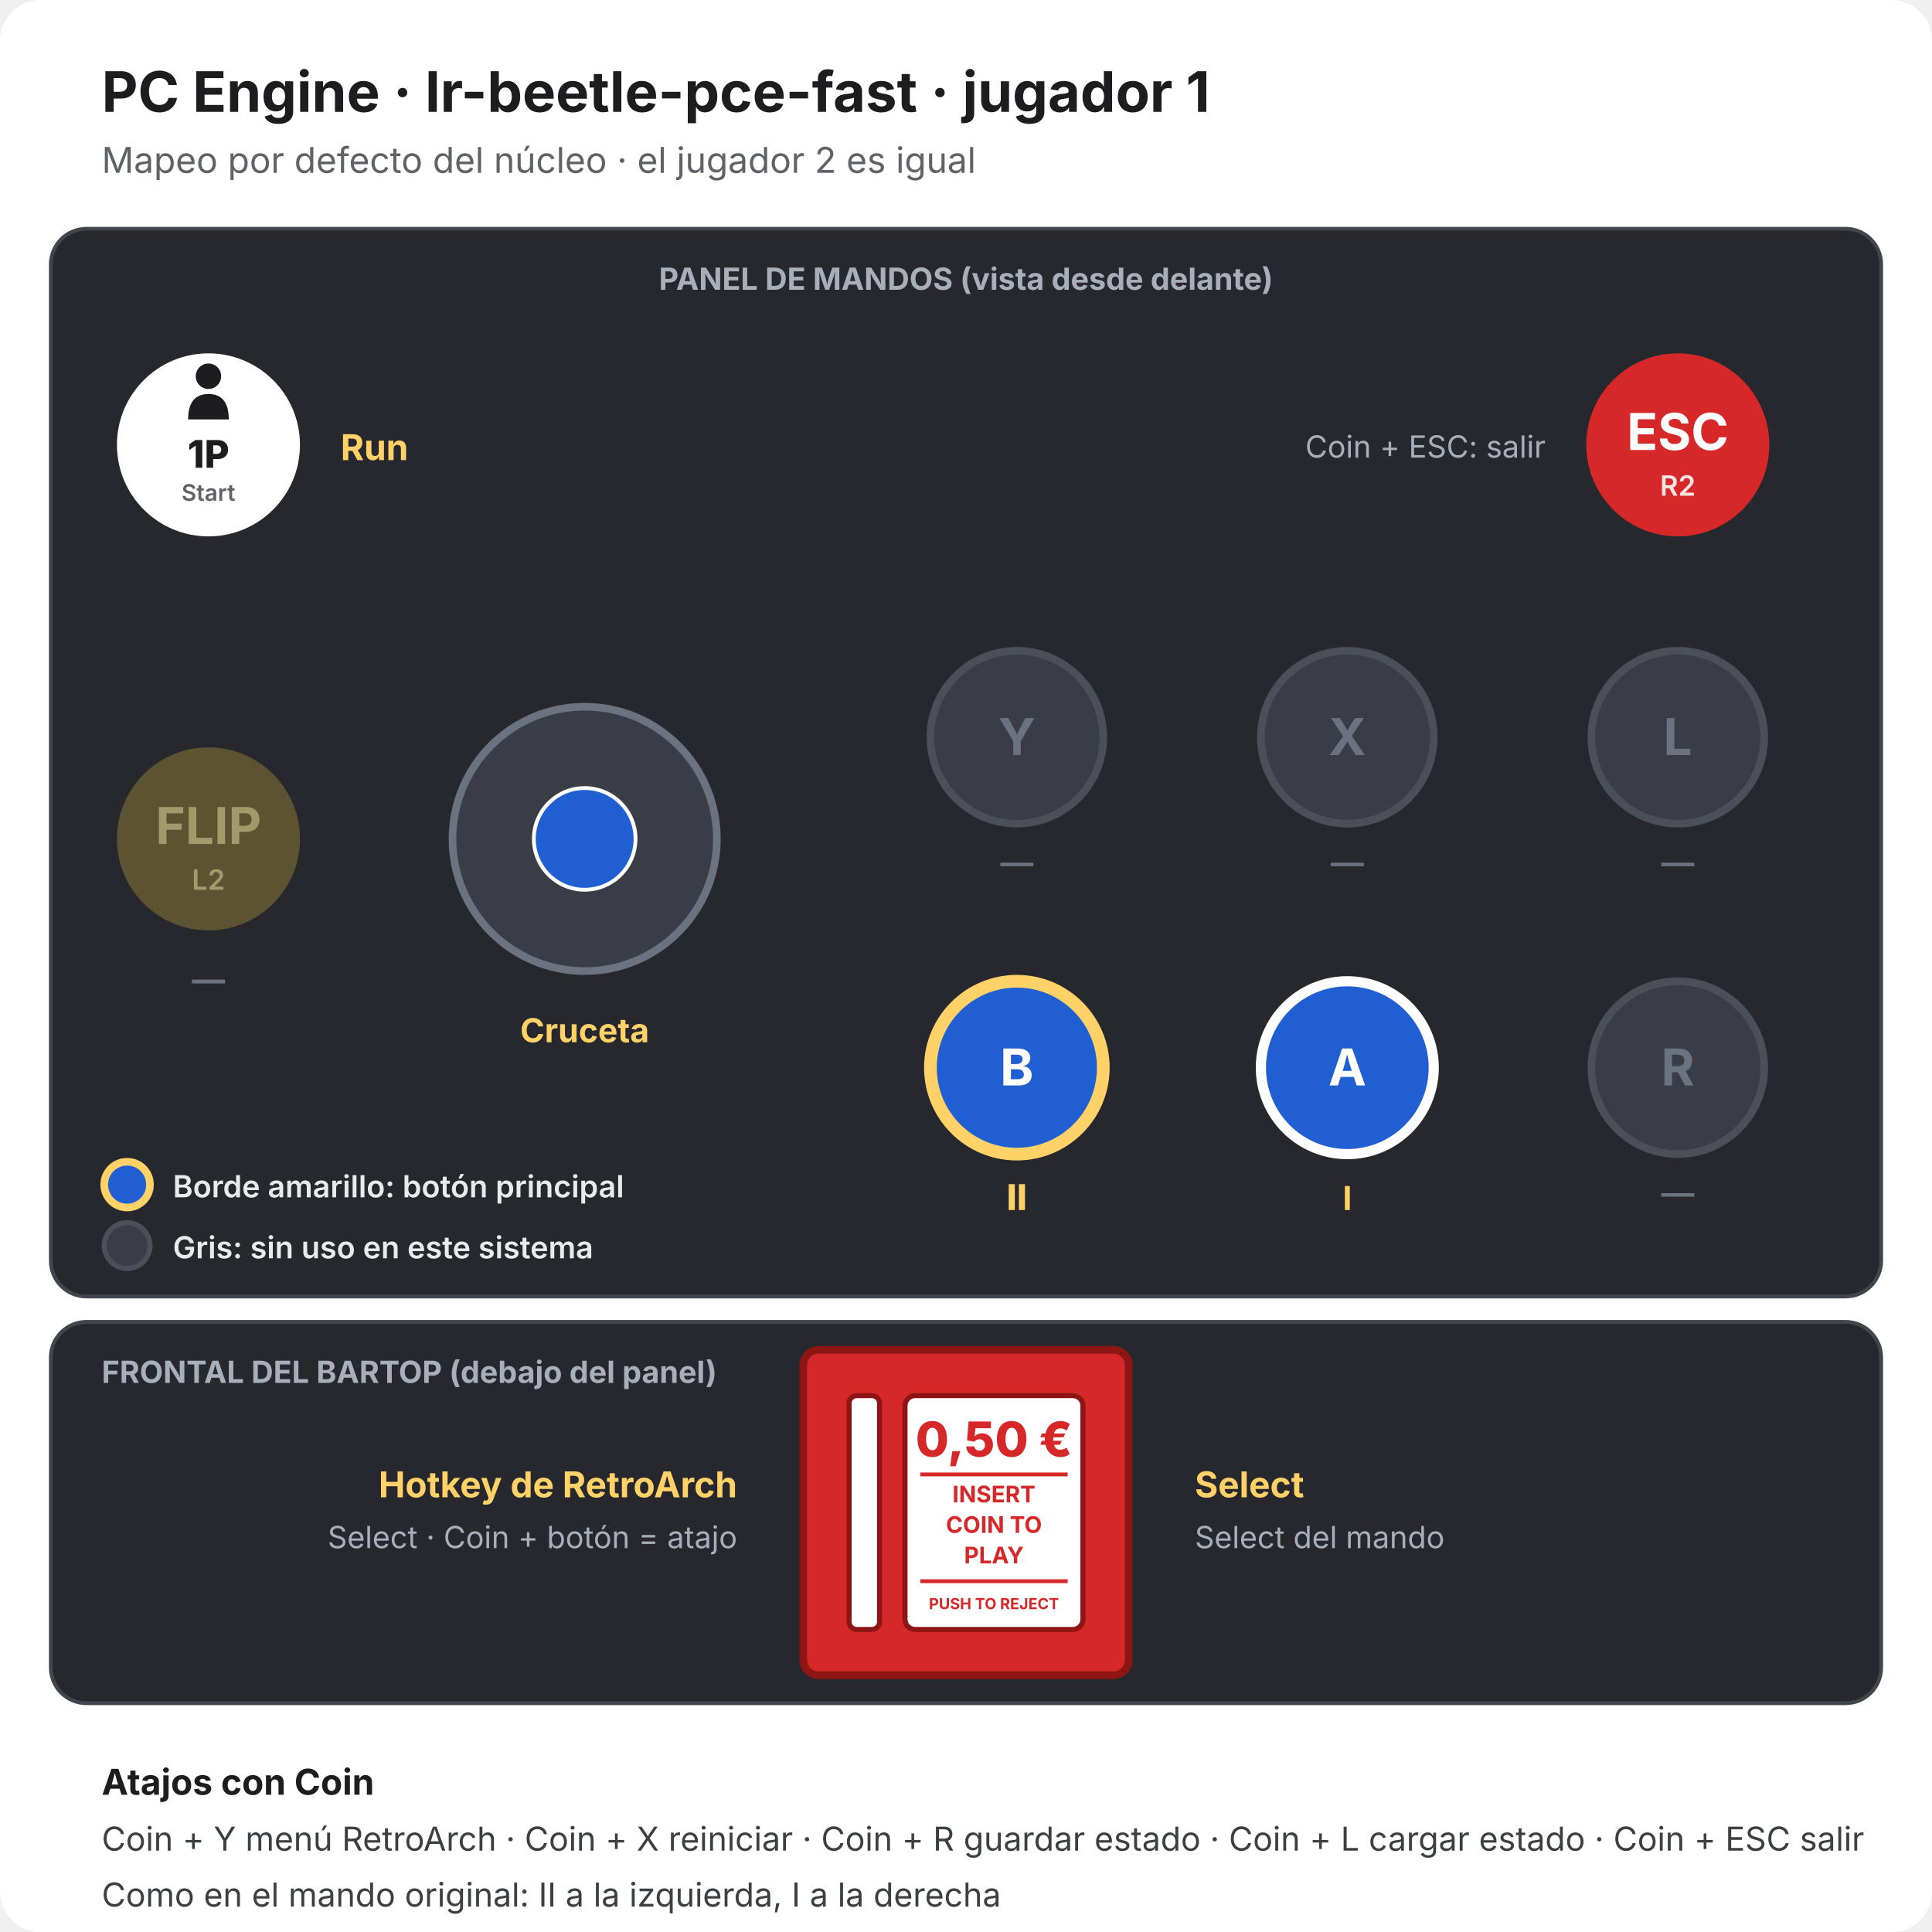
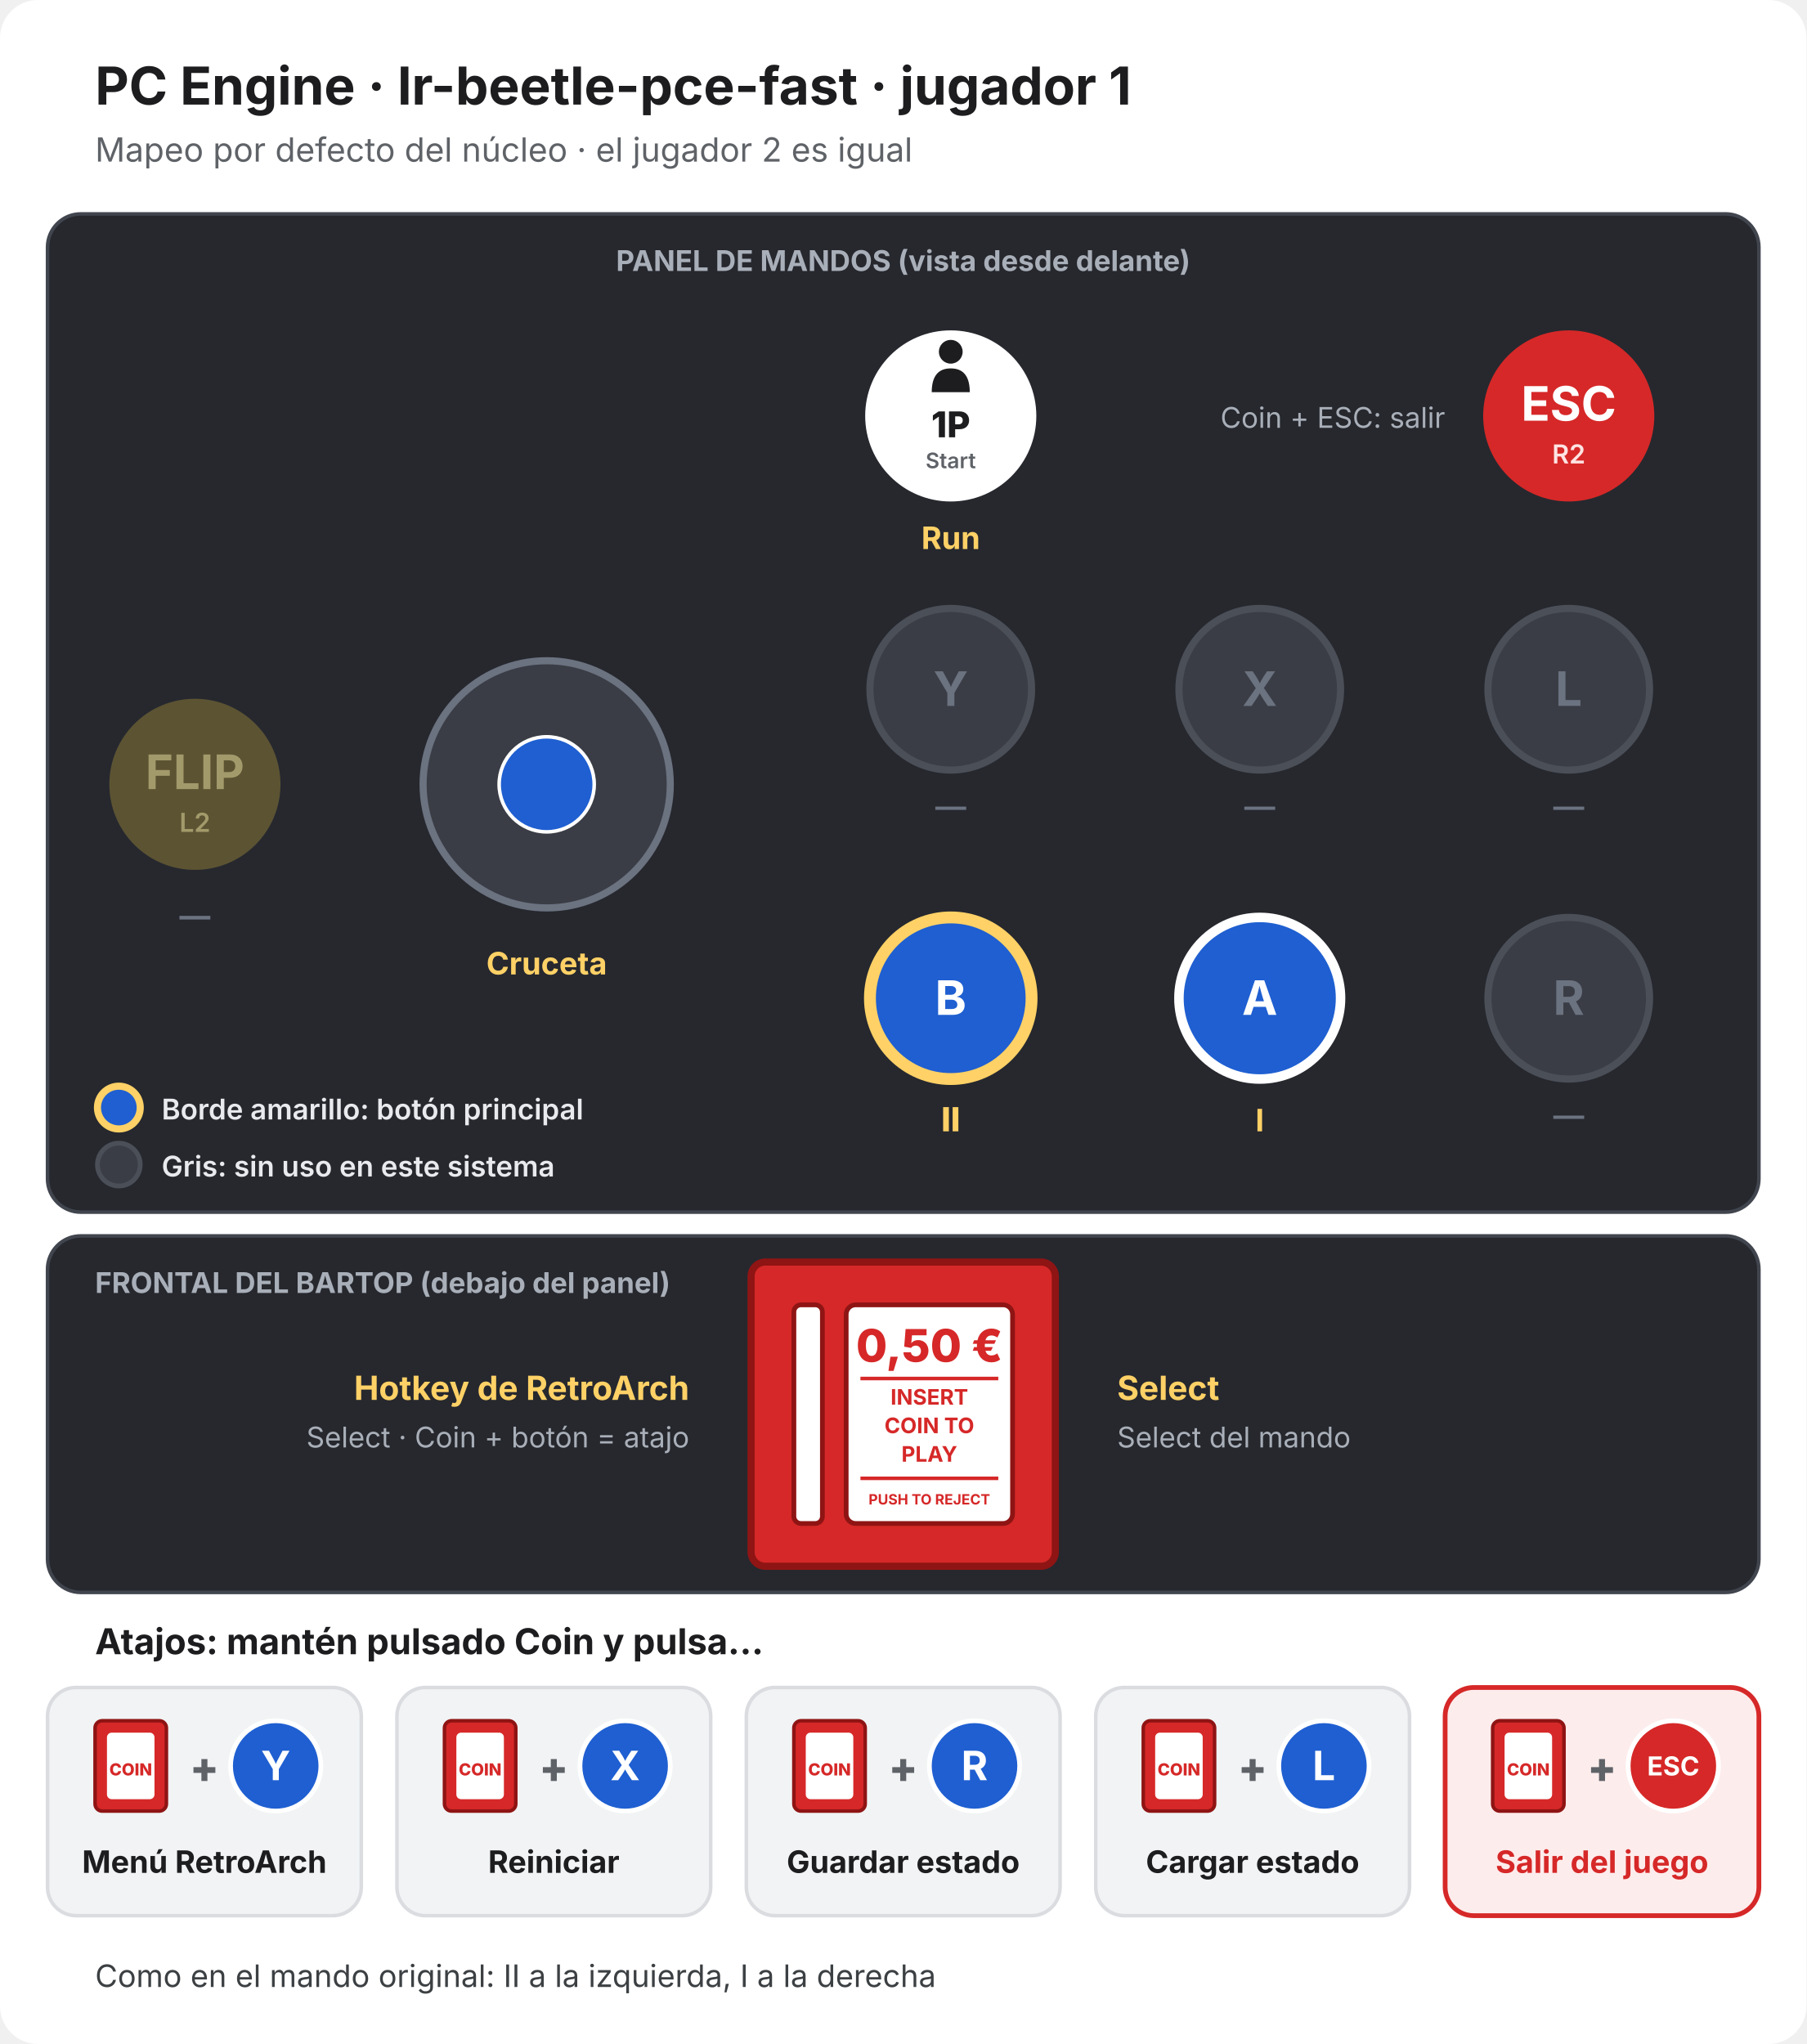
- <svg xmlns="http://www.w3.org/2000/svg" viewBox="0 0 760 760" width="760" height="760" font-family="Inter, Segoe UI, Helvetica, Arial, sans-serif">
-   <rect width="760" height="760" rx="16" fill="#ffffff" />
+ <svg xmlns="http://www.w3.org/2000/svg" viewBox="0 0 760 860" width="760" height="860" font-family="Inter, Segoe UI, Helvetica, Arial, sans-serif">
+   <rect width="760" height="860" rx="16" fill="#ffffff" />
  <text x="40" y="44" font-size="22" font-weight="700" fill="#1d1d1f" text-anchor="start">PC Engine · lr-beetle-pce-fast · jugador 1</text>
  <text x="40" y="68" font-size="14" font-weight="400" fill="#5f6368" text-anchor="start">Mapeo por defecto del núcleo · el jugador 2 es igual</text>
  <rect x="20" y="90" width="720" height="420" rx="14" fill="#26282e" stroke="#41454e" stroke-width="1.5" />
  <text x="380" y="114" font-size="12" font-weight="700" fill="#a9afb8" text-anchor="middle">PANEL DE MANDOS (vista desde delante)</text>
-   <circle cx="82" cy="175" r="34" fill="#ffffff" stroke="#ffffff" stroke-width="4" />
-   <circle cx="82" cy="148" r="5" fill="#1d1d1f" />
-   <path d="M74,165 Q74,155 82,155 Q90,155 90,165 Z" fill="#1d1d1f" />
-   <text x="82" y="184" font-size="15" font-weight="800" fill="#1d1d1f" text-anchor="middle">1P</text>
-   <text x="82" y="197" font-size="9" font-weight="600" fill="#5f6368" text-anchor="middle">Start</text>
-   <text x="134" y="181" font-size="14" font-weight="700" fill="#ffd166" text-anchor="start">Run</text>
+   <circle cx="400" cy="175" r="34" fill="#ffffff" stroke="#ffffff" stroke-width="4" />
+   <circle cx="400" cy="148" r="5" fill="#1d1d1f" />
+   <path d="M392,165 Q392,155 400,155 Q408,155 408,165 Z" fill="#1d1d1f" />
+   <text x="400" y="184" font-size="15" font-weight="800" fill="#1d1d1f" text-anchor="middle">1P</text>
+   <text x="400" y="197" font-size="9" font-weight="600" fill="#5f6368" text-anchor="middle">Start</text>
+   <text x="400" y="231" font-size="13" font-weight="700" fill="#ffd166" text-anchor="middle">Run</text>
  <circle cx="660" cy="175" r="34" fill="#d62828" stroke="#d62828" stroke-width="4" />
  <text x="660" y="177" font-size="20" font-weight="700" fill="#ffffff" text-anchor="middle">ESC</text>
  <text x="660" y="195" font-size="11" font-weight="600" fill="#ffe3e3" text-anchor="middle">R2</text>
  <text x="608" y="180" font-size="12" font-weight="400" fill="#a9afb8" text-anchor="end">Coin + ESC: salir</text>
  <circle cx="82" cy="330" r="34" fill="#5c5333" stroke="#5c5333" stroke-width="4" />
  <text x="82" y="332" font-size="20" font-weight="700" fill="#a39a6b" text-anchor="middle">FLIP</text>
  <text x="82" y="350" font-size="11" font-weight="600" fill="#a39a6b" text-anchor="middle">L2</text>
  <text x="82" y="390" font-size="13" font-weight="700" fill="#6b7280" text-anchor="middle">—</text>
  <circle cx="50" cy="466" r="9" fill="#1f5fd1" stroke="#ffd166" stroke-width="3" />
  <text x="68" y="471" font-size="12" font-weight="600" fill="#e8eaed" text-anchor="start">Borde amarillo: botón principal</text>
  <circle cx="50" cy="490" r="9" fill="#3a3d45" stroke="#4b4f58" stroke-width="2" />
  <text x="68" y="495" font-size="12" font-weight="600" fill="#e8eaed" text-anchor="start">Gris: sin uso en este sistema</text>
  <circle cx="230" cy="330" r="52" fill="#3a3d45" stroke="#6b7280" stroke-width="3" />
  <circle cx="230" cy="330" r="20" fill="#1f5fd1" stroke="#ffffff" stroke-width="1.5" />
  <text x="230" y="410" font-size="13" font-weight="700" fill="#ffd166" text-anchor="middle">Cruceta</text>
  <circle cx="400" cy="290" r="34" fill="#3a3d45" stroke="#4b4f58" stroke-width="3" />
  <text x="400" y="297" font-size="20" font-weight="700" fill="#6b7280" text-anchor="middle">Y</text>
  <text x="400" y="344" font-size="13" font-weight="600" fill="#6b7280" text-anchor="middle">—</text>
  <circle cx="530" cy="290" r="34" fill="#3a3d45" stroke="#4b4f58" stroke-width="3" />
  <text x="530" y="297" font-size="20" font-weight="700" fill="#6b7280" text-anchor="middle">X</text>
  <text x="530" y="344" font-size="13" font-weight="600" fill="#6b7280" text-anchor="middle">—</text>
  <circle cx="660" cy="290" r="34" fill="#3a3d45" stroke="#4b4f58" stroke-width="3" />
  <text x="660" y="297" font-size="20" font-weight="700" fill="#6b7280" text-anchor="middle">L</text>
  <text x="660" y="344" font-size="13" font-weight="600" fill="#6b7280" text-anchor="middle">—</text>
  <circle cx="400" cy="420" r="34" fill="#1f5fd1" stroke="#ffd166" stroke-width="5" />
  <text x="400" y="427" font-size="20" font-weight="700" fill="#ffffff" text-anchor="middle">B</text>
  <text x="400" y="476" font-size="14" font-weight="800" fill="#ffd166" text-anchor="middle">II</text>
  <circle cx="530" cy="420" r="34" fill="#1f5fd1" stroke="#ffffff" stroke-width="4" />
  <text x="530" y="427" font-size="20" font-weight="700" fill="#ffffff" text-anchor="middle">A</text>
  <text x="530" y="476" font-size="13" font-weight="700" fill="#ffd166" text-anchor="middle">I</text>
  <circle cx="660" cy="420" r="34" fill="#3a3d45" stroke="#4b4f58" stroke-width="3" />
  <text x="660" y="427" font-size="20" font-weight="700" fill="#6b7280" text-anchor="middle">R</text>
  <text x="660" y="474" font-size="13" font-weight="600" fill="#6b7280" text-anchor="middle">—</text>
  <rect x="20" y="520" width="720" height="150" rx="14" fill="#26282e" stroke="#41454e" stroke-width="1.5" />
  <text x="40" y="544" font-size="12" font-weight="700" fill="#a9afb8" text-anchor="start">FRONTAL DEL BARTOP (debajo del panel)</text>
  <rect x="316" y="531" width="128" height="128" rx="6" fill="#d62828" stroke="#8f1414" stroke-width="3" />
  <rect x="334" y="549" width="12" height="92" rx="3" fill="#ffffff" stroke="#8f1414" stroke-width="2" />
  <rect x="356" y="549" width="70" height="92" rx="4" fill="#ffffff" stroke="#8f1414" stroke-width="2" />
  <text x="391" y="573" font-size="19" font-weight="800" fill="#d62828" text-anchor="middle">0,50 €</text>
  <line x1="362" y1="580" x2="420" y2="580" stroke="#d62828" stroke-width="1.5" />
  <text x="391" y="591" font-size="9" font-weight="700" fill="#d62828" text-anchor="middle">INSERT</text>
  <text x="391" y="603" font-size="9" font-weight="700" fill="#d62828" text-anchor="middle">COIN TO</text>
  <text x="391" y="615" font-size="9" font-weight="700" fill="#d62828" text-anchor="middle">PLAY</text>
  <line x1="362" y1="622" x2="420" y2="622" stroke="#d62828" stroke-width="1.5" />
  <text x="391" y="633" font-size="6" font-weight="700" fill="#d62828" text-anchor="middle">PUSH TO REJECT</text>
  <text x="290" y="589" font-size="14" font-weight="700" fill="#ffd166" text-anchor="end">Hotkey de RetroArch</text>
  <text x="290" y="609" font-size="12" font-weight="400" fill="#a9afb8" text-anchor="end">Select · Coin + botón = atajo</text>
  <text x="470" y="589" font-size="14" font-weight="700" fill="#ffd166" text-anchor="start">Select</text>
  <text x="470" y="609" font-size="12" font-weight="400" fill="#a9afb8" text-anchor="start">Select del mando</text>
-   <text x="40" y="706" font-size="14" font-weight="700" fill="#1d1d1f" text-anchor="start">Atajos con Coin</text>
-   <text x="40" y="728" font-size="13" font-weight="400" fill="#3c4043" text-anchor="start">Coin + Y menú RetroArch · Coin + X reiniciar · Coin + R guardar estado · Coin + L cargar estado · Coin + ESC salir</text>
-   <text x="40" y="750" font-size="13" font-weight="400" fill="#3c4043" text-anchor="start">Como en el mando original: II a la izquierda, I a la derecha</text>
+   <text x="40" y="696" font-size="15" font-weight="700" fill="#1d1d1f" text-anchor="start">Atajos: mantén pulsado Coin y pulsa…</text>
+   <rect x="20" y="710" width="132" height="96" rx="12" fill="#f1f3f4" stroke="#dadce0" stroke-width="1.5" />
+   <rect x="40.0" y="724" width="30" height="38" rx="3" fill="#d62828" stroke="#8f1414" stroke-width="1.5" />
+   <rect x="45.0" y="729" width="20" height="28" rx="2" fill="#ffffff" />
+   <text x="55.0" y="747" font-size="7" font-weight="800" fill="#d62828" text-anchor="middle">COIN</text>
+   <text x="86.0" y="750" font-size="18" font-weight="800" fill="#5f6368" text-anchor="middle">+</text>
+   <circle cx="116.0" cy="743" r="19" fill="#1f5fd1" stroke="#ffffff" stroke-width="2" />
+   <text x="116.0" y="749" font-size="17" font-weight="700" fill="#ffffff" text-anchor="middle">Y</text>
+   <text x="86.0" y="788" font-size="13" font-weight="700" fill="#1d1d1f" text-anchor="middle">Menú RetroArch</text>
+   <rect x="167" y="710" width="132" height="96" rx="12" fill="#f1f3f4" stroke="#dadce0" stroke-width="1.5" />
+   <rect x="187.0" y="724" width="30" height="38" rx="3" fill="#d62828" stroke="#8f1414" stroke-width="1.5" />
+   <rect x="192.0" y="729" width="20" height="28" rx="2" fill="#ffffff" />
+   <text x="202.0" y="747" font-size="7" font-weight="800" fill="#d62828" text-anchor="middle">COIN</text>
+   <text x="233.0" y="750" font-size="18" font-weight="800" fill="#5f6368" text-anchor="middle">+</text>
+   <circle cx="263.0" cy="743" r="19" fill="#1f5fd1" stroke="#ffffff" stroke-width="2" />
+   <text x="263.0" y="749" font-size="17" font-weight="700" fill="#ffffff" text-anchor="middle">X</text>
+   <text x="233.0" y="788" font-size="13" font-weight="700" fill="#1d1d1f" text-anchor="middle">Reiniciar</text>
+   <rect x="314" y="710" width="132" height="96" rx="12" fill="#f1f3f4" stroke="#dadce0" stroke-width="1.5" />
+   <rect x="334.0" y="724" width="30" height="38" rx="3" fill="#d62828" stroke="#8f1414" stroke-width="1.5" />
+   <rect x="339.0" y="729" width="20" height="28" rx="2" fill="#ffffff" />
+   <text x="349.0" y="747" font-size="7" font-weight="800" fill="#d62828" text-anchor="middle">COIN</text>
+   <text x="380.0" y="750" font-size="18" font-weight="800" fill="#5f6368" text-anchor="middle">+</text>
+   <circle cx="410.0" cy="743" r="19" fill="#1f5fd1" stroke="#ffffff" stroke-width="2" />
+   <text x="410.0" y="749" font-size="17" font-weight="700" fill="#ffffff" text-anchor="middle">R</text>
+   <text x="380.0" y="788" font-size="13" font-weight="700" fill="#1d1d1f" text-anchor="middle">Guardar estado</text>
+   <rect x="461" y="710" width="132" height="96" rx="12" fill="#f1f3f4" stroke="#dadce0" stroke-width="1.5" />
+   <rect x="481.0" y="724" width="30" height="38" rx="3" fill="#d62828" stroke="#8f1414" stroke-width="1.5" />
+   <rect x="486.0" y="729" width="20" height="28" rx="2" fill="#ffffff" />
+   <text x="496.0" y="747" font-size="7" font-weight="800" fill="#d62828" text-anchor="middle">COIN</text>
+   <text x="527.0" y="750" font-size="18" font-weight="800" fill="#5f6368" text-anchor="middle">+</text>
+   <circle cx="557.0" cy="743" r="19" fill="#1f5fd1" stroke="#ffffff" stroke-width="2" />
+   <text x="557.0" y="749" font-size="17" font-weight="700" fill="#ffffff" text-anchor="middle">L</text>
+   <text x="527.0" y="788" font-size="13" font-weight="700" fill="#1d1d1f" text-anchor="middle">Cargar estado</text>
+   <rect x="608" y="710" width="132" height="96" rx="12" fill="#fdecec" stroke="#d62828" stroke-width="2" />
+   <rect x="628.0" y="724" width="30" height="38" rx="3" fill="#d62828" stroke="#8f1414" stroke-width="1.5" />
+   <rect x="633.0" y="729" width="20" height="28" rx="2" fill="#ffffff" />
+   <text x="643.0" y="747" font-size="7" font-weight="800" fill="#d62828" text-anchor="middle">COIN</text>
+   <text x="674.0" y="750" font-size="18" font-weight="800" fill="#5f6368" text-anchor="middle">+</text>
+   <circle cx="704.0" cy="743" r="19" fill="#d62828" stroke="#ffffff" stroke-width="2" />
+   <text x="704.0" y="747" font-size="11" font-weight="700" fill="#ffffff" text-anchor="middle">ESC</text>
+   <text x="674.0" y="788" font-size="13" font-weight="700" fill="#d62828" text-anchor="middle">Salir del juego</text>
+   <text x="40" y="836" font-size="13" font-weight="400" fill="#3c4043" text-anchor="start">Como en el mando original: II a la izquierda, I a la derecha</text>
</svg>
